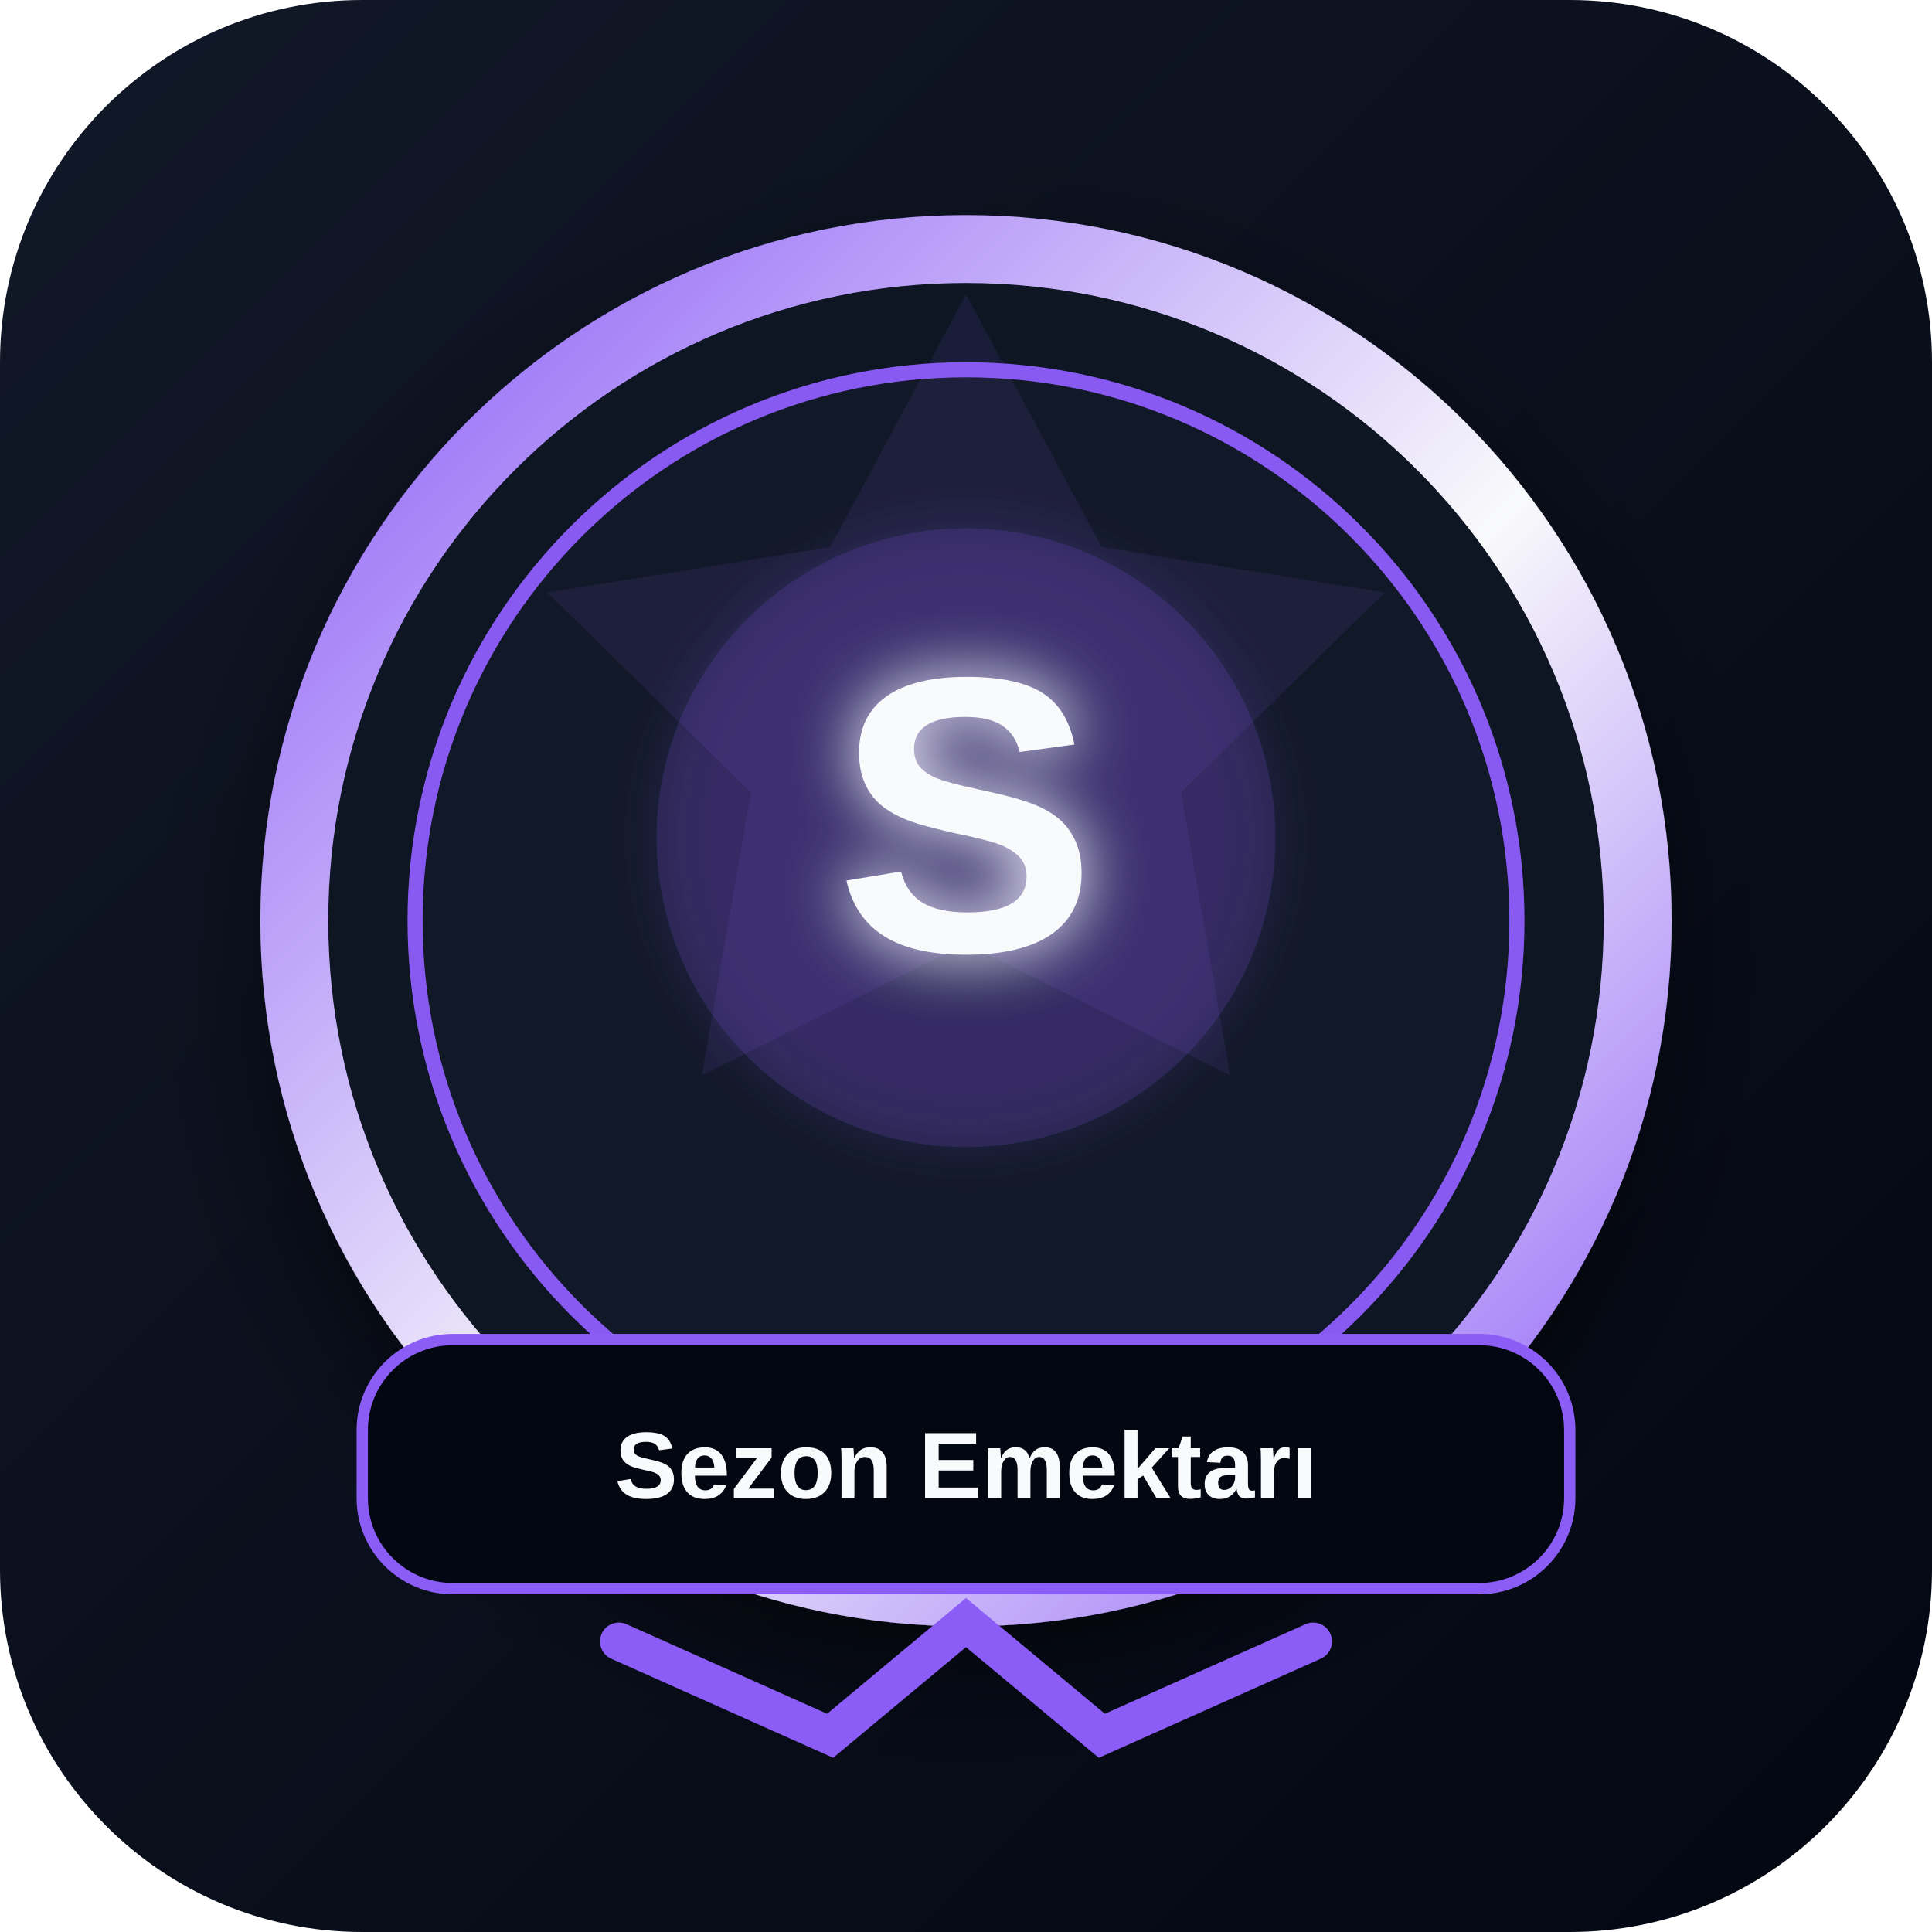
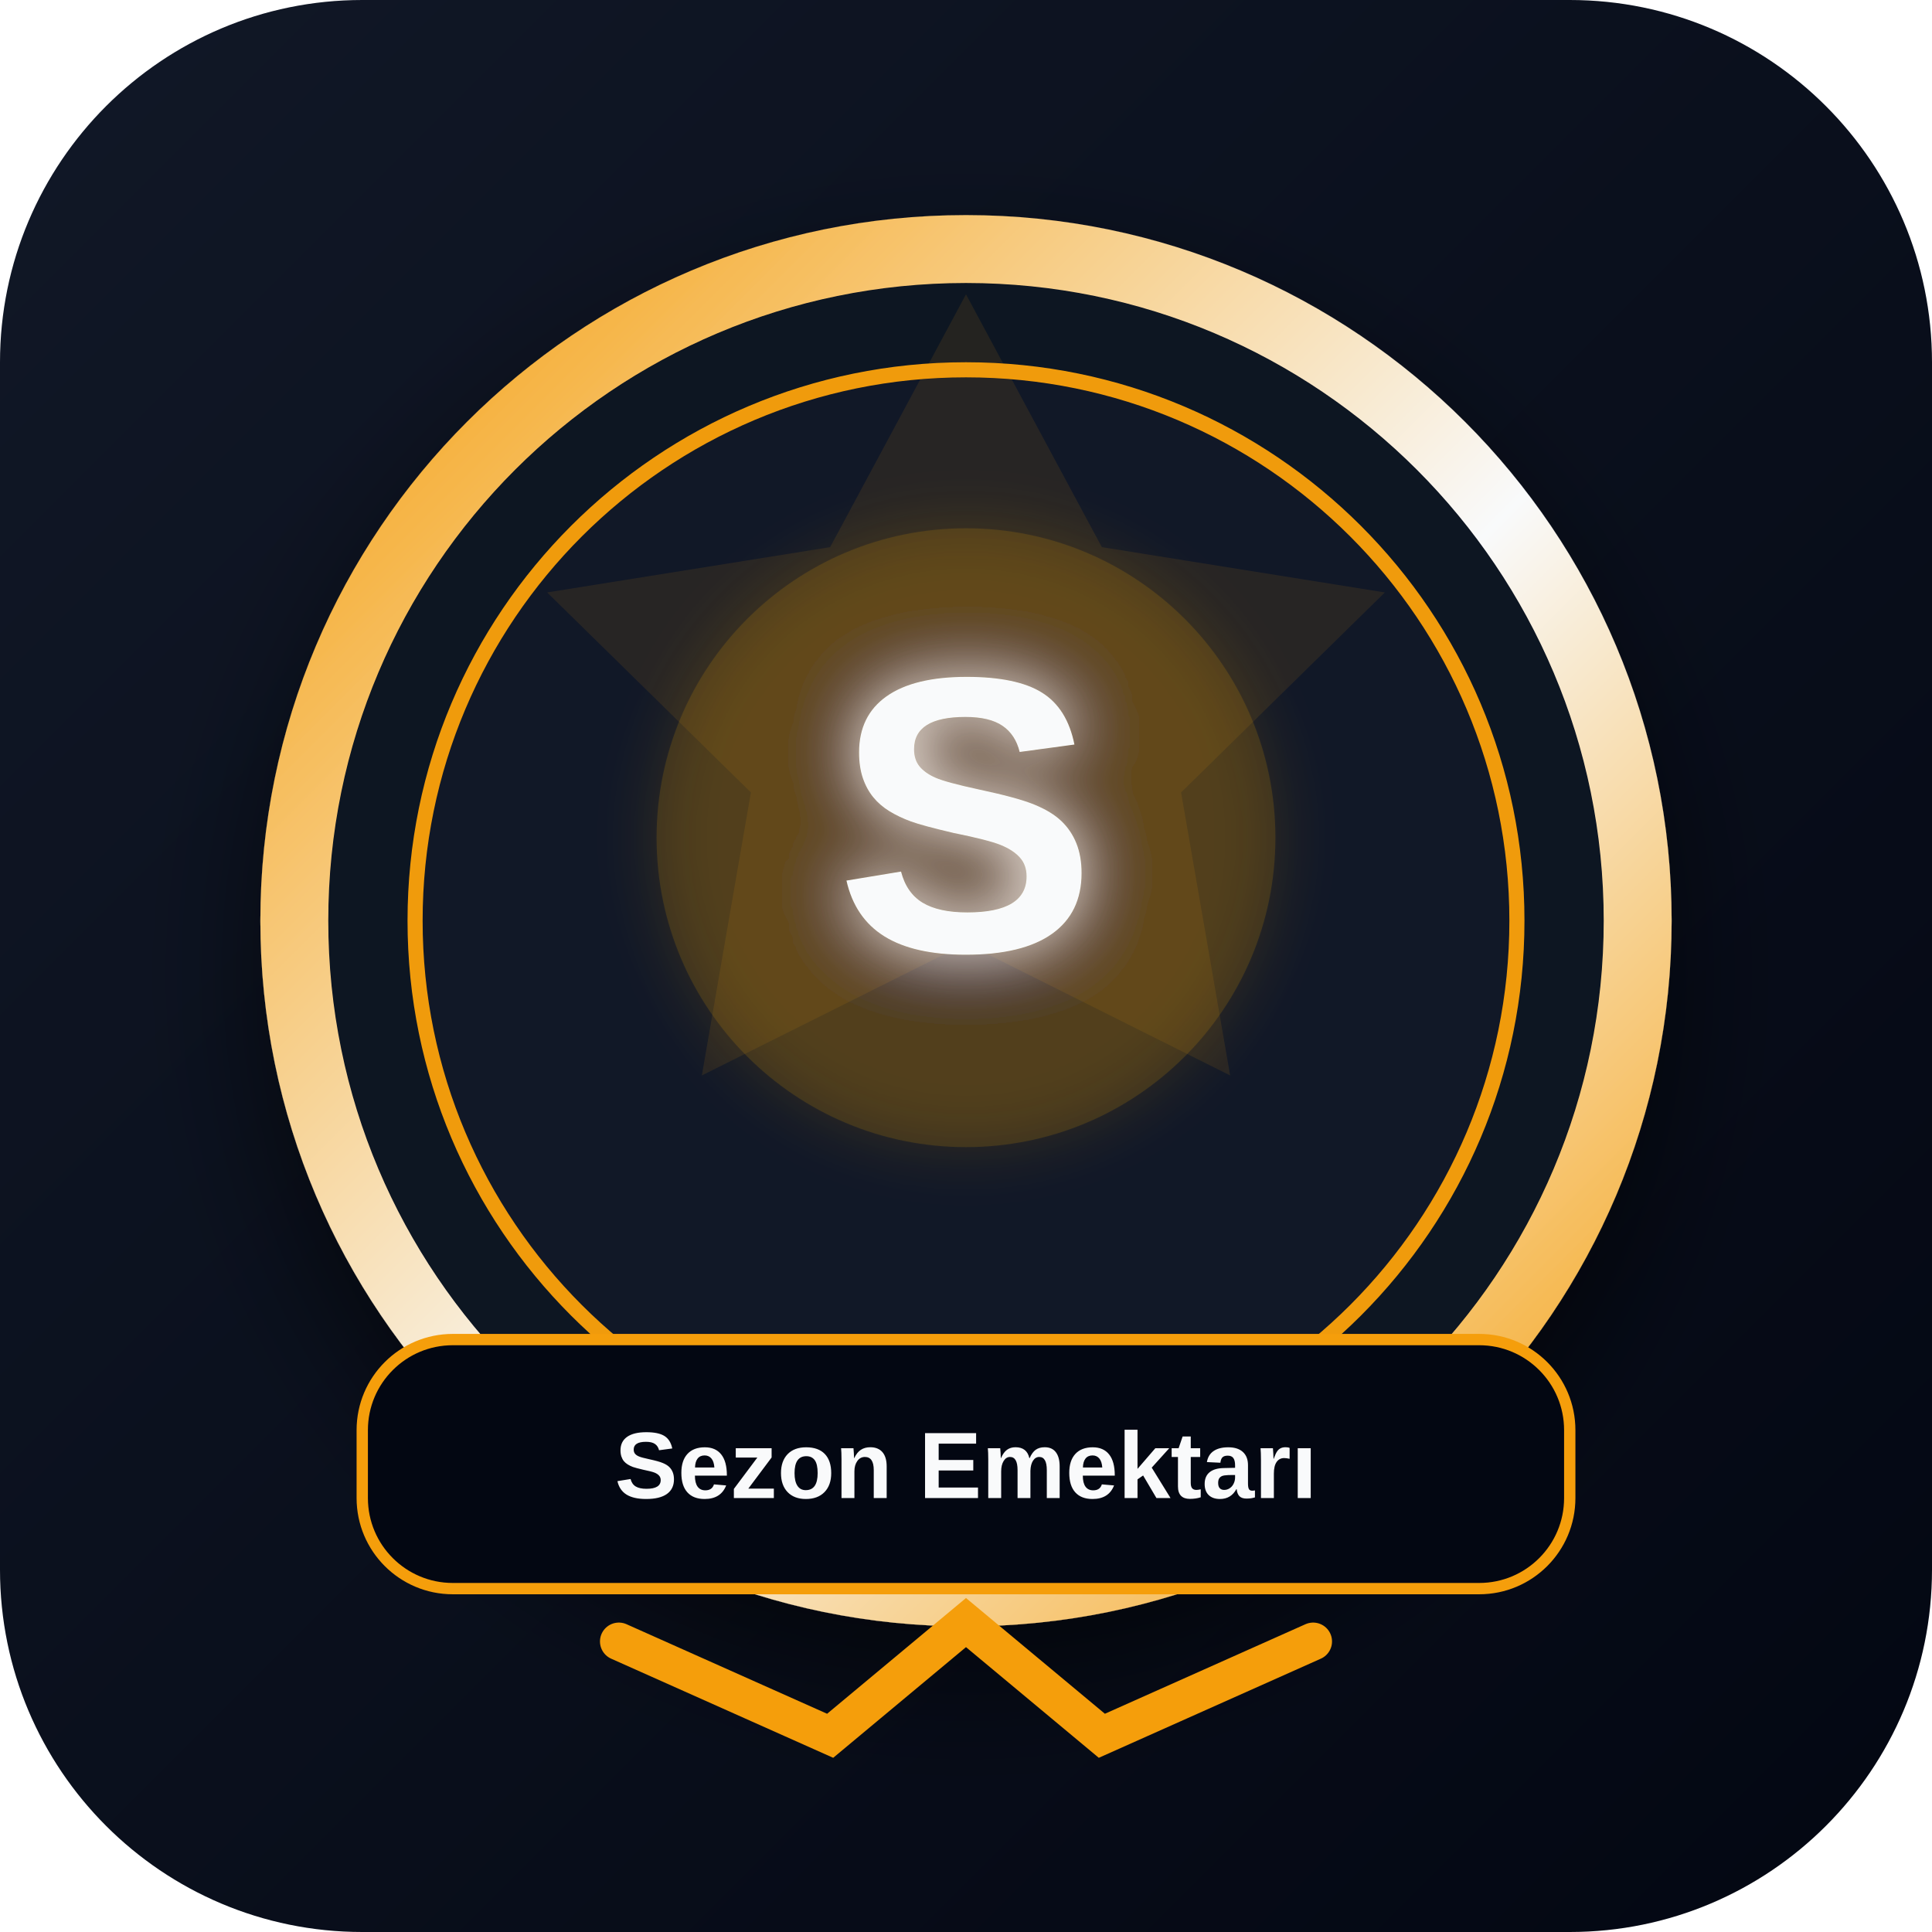
<svg xmlns="http://www.w3.org/2000/svg" width="512" height="512" viewBox="0 0 512 512" role="img" aria-labelledby="title desc">
  <defs>
    <linearGradient id="bg" x1="0" y1="0" x2="1" y2="1">
      <stop offset="0%" stop-color="#111827" />
      <stop offset="100%" stop-color="#030712" />
    </linearGradient>
    <linearGradient id="rim" x1="0" y1="0" x2="1" y2="1">
-       <stop offset="0%" stop-color="#8B5CF6" />
+       <stop offset="0%" stop-color="#F59E0B" />
      <stop offset="55%" stop-color="#F9FAFB" />
-       <stop offset="100%" stop-color="#8B5CF6" />
+       <stop offset="100%" stop-color="#F59E0B" />
    </linearGradient>
    <filter id="shadow" x="-30%" y="-30%" width="160%" height="160%">
      <feDropShadow dx="0" dy="14" stdDeviation="16" flood-color="#000000" flood-opacity=".55" />
    </filter>
    <filter id="glow" x="-50%" y="-50%" width="200%" height="200%">
      <feGaussianBlur stdDeviation="8" result="blur" />
      <feMerge>
        <feMergeNode in="blur" />
        <feMergeNode in="SourceGraphic" />
      </feMerge>
    </filter>
  </defs>
  <rect width="512" height="512" rx="96" fill="url(#bg)" />
  <circle cx="256" cy="244" r="178" fill="#0B1220" stroke="url(#rim)" stroke-width="18" filter="url(#shadow)" />
-   <circle cx="256" cy="244" r="146" fill="#111827" stroke="#8B5CF6" stroke-width="4" opacity=".98" />
-   <path d="M256 78 L292 145 L367 157 L313 210 L326 285 L256 250 L186 285 L199 210 L145 157 L220 145 Z" fill="#8B5CF6" opacity=".10" />
+   <circle cx="256" cy="244" r="146" fill="#111827" stroke="#F59E0B" stroke-width="4" opacity=".98" />
+   <path d="M256 78 L292 145 L367 157 L313 210 L326 285 L256 250 L186 285 L199 210 L145 157 L220 145 Z" fill="#F59E0B" opacity=".10" />
  <g filter="url(#glow)">
-     <circle cx="256" cy="222" r="82" fill="#8B5CF6" opacity=".16" />
+     <circle cx="256" cy="222" r="82" fill="#F59E0B" opacity=".16" />
    <text x="256" y="252" text-anchor="middle" font-size="104" font-weight="900" font-family="Arial, Helvetica, sans-serif" fill="#F9FAFB">S</text>
  </g>
-   <rect x="96" y="355" width="320" height="66" rx="24" fill="#030712" stroke="#8B5CF6" stroke-width="3" />
+   <rect x="96" y="355" width="320" height="66" rx="24" fill="#030712" stroke="#F59E0B" stroke-width="3" />
  <text x="256" y="397" text-anchor="middle" font-size="25" font-weight="800" font-family="Arial, Helvetica, sans-serif" fill="#F9FAFB">Sezon Emektarı</text>
-   <path d="M164 435 L220 460 L256 430 L292 460 L348 435" fill="none" stroke="#8B5CF6" stroke-width="10" stroke-linecap="round" />
+   <path d="M164 435 L220 460 L256 430 L292 460 L348 435" fill="none" stroke="#F59E0B" stroke-width="10" stroke-linecap="round" />
</svg>
